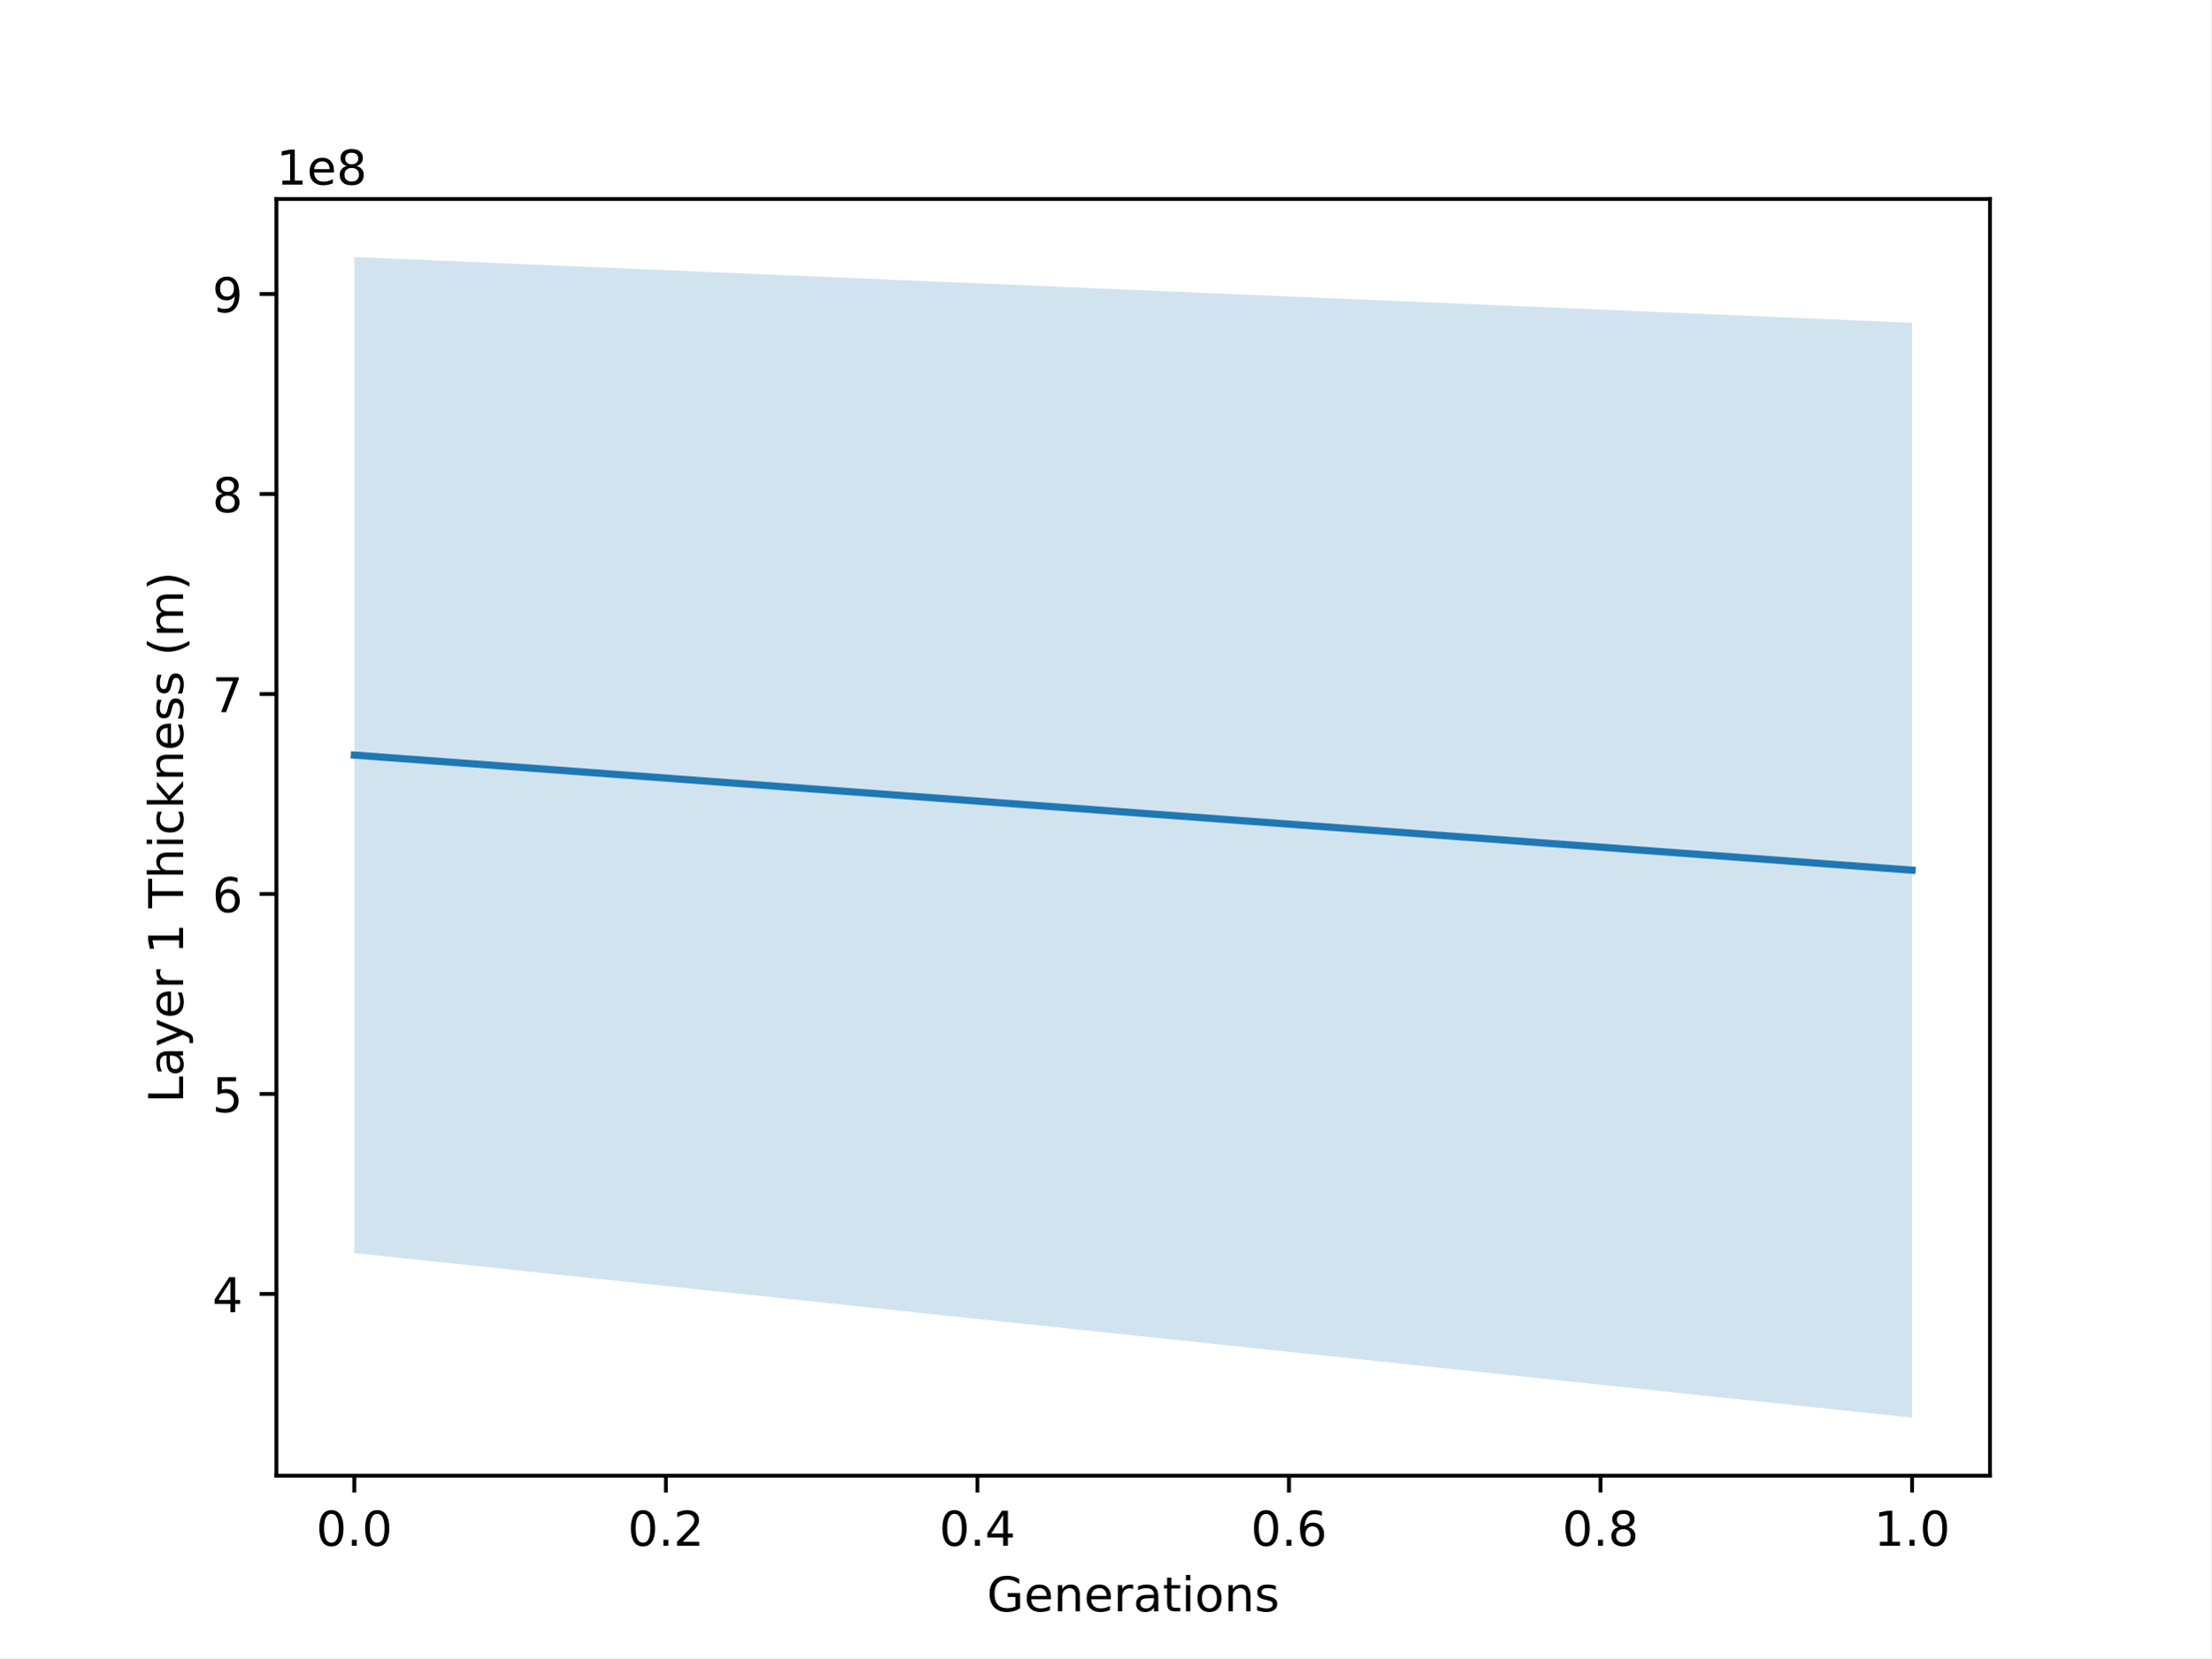
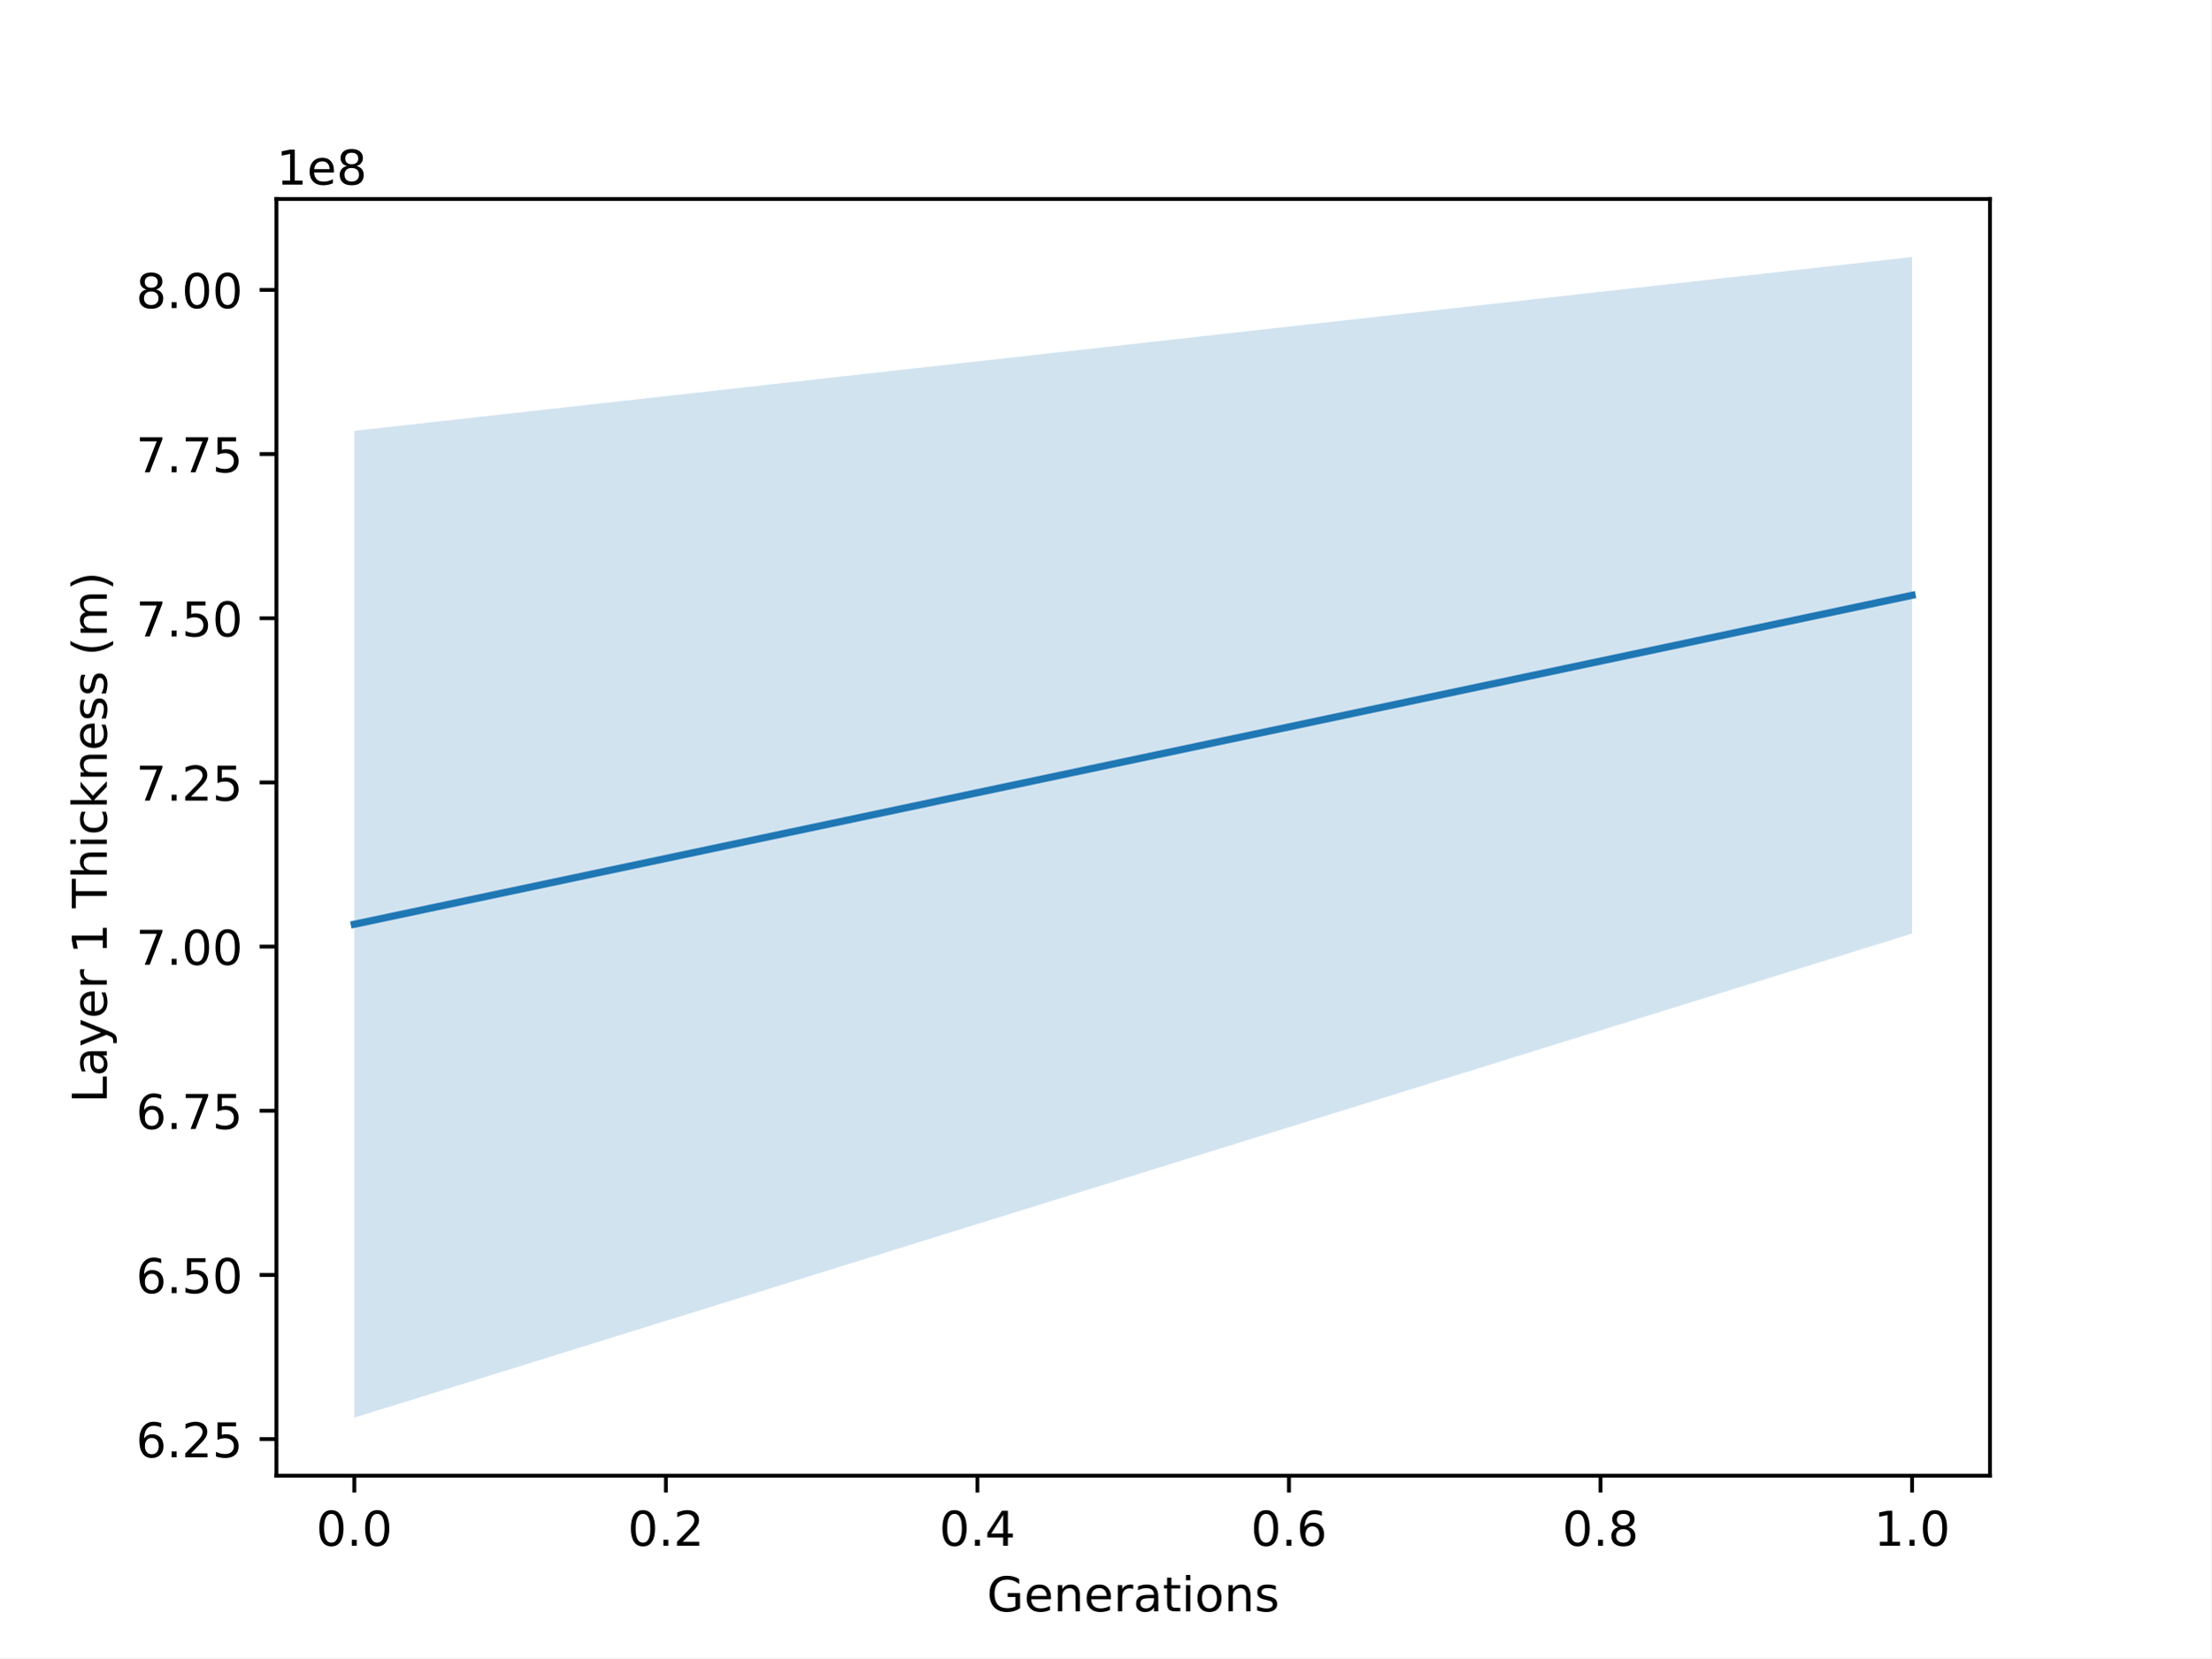
<svg xmlns="http://www.w3.org/2000/svg" xmlns:xlink="http://www.w3.org/1999/xlink" width="460.8pt" height="345.6pt" viewBox="0 0 460.8 345.6" version="1.1">
  <defs>
    <style type="text/css">*{stroke-linejoin: round; stroke-linecap: butt}</style>
  </defs>
  <g id="figure_1">
    <g id="patch_1">
      <path d="M 0 345.6  L 460.8 345.6  L 460.8 0  L 0 0  z " style="fill: #ffffff" />
    </g>
    <g id="axes_1">
      <g id="patch_2">
        <path d="M 57.6 307.584  L 414.72 307.584  L 414.72 41.472  L 57.6 41.472  z " style="fill: #ffffff" />
      </g>
      <g id="PolyCollection_1">
-         <path d="M 73.833 53.568  L 73.833 261.193  L 398.487 295.488  L 398.487 67.266  L 398.487 67.266  L 73.833 53.568  z " clip-path="url(#p2f08249cac)" style="fill: #1f77b4; fill-opacity: 0.2" />
+         <path d="M 73.833 89.798  L 73.833 295.488  L 398.487 194.583  L 398.487 53.568  L 398.487 53.568  L 73.833 89.798  z " clip-path="url(#p760f241915)" style="fill: #1f77b4; fill-opacity: 0.2" />
      </g>
      <g id="matplotlib.axis_1">
        <g id="xtick_1">
          <g id="line2d_1">
            <defs>
-               <path id="m47bfdc875f" d="M 0 0  L 0 3.5  " style="stroke: #000000; stroke-width: 0.8" />
+               <path id="m288aa5f71c" d="M 0 0  L 0 3.5  " style="stroke: #000000; stroke-width: 0.8" />
            </defs>
            <g>
-               <use xlink:href="#m47bfdc875f" x="73.833" y="307.584" style="stroke: #000000; stroke-width: 0.8" />
+               <use xlink:href="#m288aa5f71c" x="73.833" y="307.584" style="stroke: #000000; stroke-width: 0.8" />
            </g>
          </g>
          <g id="text_1">
            <g transform="translate(65.88116 322.1824)scale(0.1 -0.1)">
              <defs>
                <path id="DejaVuSans-30" d="M 2034 4250  Q 1547 4250 1301 3770  Q 1056 3291 1056 2328  Q 1056 1369 1301 889  Q 1547 409 2034 409  Q 2525 409 2770 889  Q 3016 1369 3016 2328  Q 3016 3291 2770 3770  Q 2525 4250 2034 4250  z M 2034 4750  Q 2819 4750 3233 4129  Q 3647 3509 3647 2328  Q 3647 1150 3233 529  Q 2819 -91 2034 -91  Q 1250 -91 836 529  Q 422 1150 422 2328  Q 422 3509 836 4129  Q 1250 4750 2034 4750  z " transform="scale(0.015625)" />
                <path id="DejaVuSans-2e" d="M 684 794  L 1344 794  L 1344 0  L 684 0  L 684 794  z " transform="scale(0.015625)" />
              </defs>
              <use xlink:href="#DejaVuSans-30" />
              <use xlink:href="#DejaVuSans-2e" x="63.623" />
              <use xlink:href="#DejaVuSans-30" x="95.41" />
            </g>
          </g>
        </g>
        <g id="xtick_2">
          <g id="line2d_2">
            <g>
-               <use xlink:href="#m47bfdc875f" x="138.764" y="307.584" style="stroke: #000000; stroke-width: 0.8" />
+               <use xlink:href="#m288aa5f71c" x="138.764" y="307.584" style="stroke: #000000; stroke-width: 0.8" />
            </g>
          </g>
          <g id="text_2">
            <g transform="translate(130.8121 322.1824)scale(0.1 -0.1)">
              <defs>
                <path id="DejaVuSans-32" d="M 1228 531  L 3431 531  L 3431 0  L 469 0  L 469 531  Q 828 903 1448 1529  Q 2069 2156 2228 2338  Q 2531 2678 2651 2914  Q 2772 3150 2772 3378  Q 2772 3750 2511 3984  Q 2250 4219 1831 4219  Q 1534 4219 1204 4116  Q 875 4013 500 3803  L 500 4441  Q 881 4594 1212 4672  Q 1544 4750 1819 4750  Q 2544 4750 2975 4387  Q 3406 4025 3406 3419  Q 3406 3131 3298 2873  Q 3191 2616 2906 2266  Q 2828 2175 2409 1742  Q 1991 1309 1228 531  z " transform="scale(0.015625)" />
              </defs>
              <use xlink:href="#DejaVuSans-30" />
              <use xlink:href="#DejaVuSans-2e" x="63.623" />
              <use xlink:href="#DejaVuSans-32" x="95.41" />
            </g>
          </g>
        </g>
        <g id="xtick_3">
          <g id="line2d_3">
            <g>
-               <use xlink:href="#m47bfdc875f" x="203.695" y="307.584" style="stroke: #000000; stroke-width: 0.8" />
+               <use xlink:href="#m288aa5f71c" x="203.695" y="307.584" style="stroke: #000000; stroke-width: 0.8" />
            </g>
          </g>
          <g id="text_3">
            <g transform="translate(195.743 322.1824)scale(0.1 -0.1)">
              <defs>
                <path id="DejaVuSans-34" d="M 2419 4116  L 825 1625  L 2419 1625  L 2419 4116  z M 2253 4666  L 3047 4666  L 3047 1625  L 3713 1625  L 3713 1100  L 3047 1100  L 3047 0  L 2419 0  L 2419 1100  L 313 1100  L 313 1709  L 2253 4666  z " transform="scale(0.015625)" />
              </defs>
              <use xlink:href="#DejaVuSans-30" />
              <use xlink:href="#DejaVuSans-2e" x="63.623" />
              <use xlink:href="#DejaVuSans-34" x="95.41" />
            </g>
          </g>
        </g>
        <g id="xtick_4">
          <g id="line2d_4">
            <g>
-               <use xlink:href="#m47bfdc875f" x="268.625" y="307.584" style="stroke: #000000; stroke-width: 0.8" />
+               <use xlink:href="#m288aa5f71c" x="268.625" y="307.584" style="stroke: #000000; stroke-width: 0.8" />
            </g>
          </g>
          <g id="text_4">
            <g transform="translate(260.6739 322.1824)scale(0.1 -0.1)">
              <defs>
                <path id="DejaVuSans-36" d="M 2113 2584  Q 1688 2584 1439 2293  Q 1191 2003 1191 1497  Q 1191 994 1439 701  Q 1688 409 2113 409  Q 2538 409 2786 701  Q 3034 994 3034 1497  Q 3034 2003 2786 2293  Q 2538 2584 2113 2584  z M 3366 4563  L 3366 3988  Q 3128 4100 2886 4159  Q 2644 4219 2406 4219  Q 1781 4219 1451 3797  Q 1122 3375 1075 2522  Q 1259 2794 1537 2939  Q 1816 3084 2150 3084  Q 2853 3084 3261 2657  Q 3669 2231 3669 1497  Q 3669 778 3244 343  Q 2819 -91 2113 -91  Q 1303 -91 875 529  Q 447 1150 447 2328  Q 447 3434 972 4092  Q 1497 4750 2381 4750  Q 2619 4750 2861 4703  Q 3103 4656 3366 4563  z " transform="scale(0.015625)" />
              </defs>
              <use xlink:href="#DejaVuSans-30" />
              <use xlink:href="#DejaVuSans-2e" x="63.623" />
              <use xlink:href="#DejaVuSans-36" x="95.41" />
            </g>
          </g>
        </g>
        <g id="xtick_5">
          <g id="line2d_5">
            <g>
-               <use xlink:href="#m47bfdc875f" x="333.556" y="307.584" style="stroke: #000000; stroke-width: 0.8" />
+               <use xlink:href="#m288aa5f71c" x="333.556" y="307.584" style="stroke: #000000; stroke-width: 0.8" />
            </g>
          </g>
          <g id="text_5">
            <g transform="translate(325.6048 322.1824)scale(0.1 -0.1)">
              <defs>
                <path id="DejaVuSans-38" d="M 2034 2216  Q 1584 2216 1326 1975  Q 1069 1734 1069 1313  Q 1069 891 1326 650  Q 1584 409 2034 409  Q 2484 409 2743 651  Q 3003 894 3003 1313  Q 3003 1734 2745 1975  Q 2488 2216 2034 2216  z M 1403 2484  Q 997 2584 770 2862  Q 544 3141 544 3541  Q 544 4100 942 4425  Q 1341 4750 2034 4750  Q 2731 4750 3128 4425  Q 3525 4100 3525 3541  Q 3525 3141 3298 2862  Q 3072 2584 2669 2484  Q 3125 2378 3379 2068  Q 3634 1759 3634 1313  Q 3634 634 3220 271  Q 2806 -91 2034 -91  Q 1263 -91 848 271  Q 434 634 434 1313  Q 434 1759 690 2068  Q 947 2378 1403 2484  z M 1172 3481  Q 1172 3119 1398 2916  Q 1625 2713 2034 2713  Q 2441 2713 2670 2916  Q 2900 3119 2900 3481  Q 2900 3844 2670 4047  Q 2441 4250 2034 4250  Q 1625 4250 1398 4047  Q 1172 3844 1172 3481  z " transform="scale(0.015625)" />
              </defs>
              <use xlink:href="#DejaVuSans-30" />
              <use xlink:href="#DejaVuSans-2e" x="63.623" />
              <use xlink:href="#DejaVuSans-38" x="95.41" />
            </g>
          </g>
        </g>
        <g id="xtick_6">
          <g id="line2d_6">
            <g>
-               <use xlink:href="#m47bfdc875f" x="398.487" y="307.584" style="stroke: #000000; stroke-width: 0.8" />
+               <use xlink:href="#m288aa5f71c" x="398.487" y="307.584" style="stroke: #000000; stroke-width: 0.8" />
            </g>
          </g>
          <g id="text_6">
            <g transform="translate(390.5357 322.1824)scale(0.1 -0.1)">
              <defs>
                <path id="DejaVuSans-31" d="M 794 531  L 1825 531  L 1825 4091  L 703 3866  L 703 4441  L 1819 4666  L 2450 4666  L 2450 531  L 3481 531  L 3481 0  L 794 0  L 794 531  z " transform="scale(0.015625)" />
              </defs>
              <use xlink:href="#DejaVuSans-31" />
              <use xlink:href="#DejaVuSans-2e" x="63.623" />
              <use xlink:href="#DejaVuSans-30" x="95.41" />
            </g>
          </g>
        </g>
        <g id="text_7">
          <g transform="translate(205.6623 335.8606)scale(0.1 -0.1)">
            <defs>
              <path id="DejaVuSans-47" d="M 3809 666  L 3809 1919  L 2778 1919  L 2778 2438  L 4434 2438  L 4434 434  Q 4069 175 3628 42  Q 3188 -91 2688 -91  Q 1594 -91 976 548  Q 359 1188 359 2328  Q 359 3472 976 4111  Q 1594 4750 2688 4750  Q 3144 4750 3555 4637  Q 3966 4525 4313 4306  L 4313 3634  Q 3963 3931 3569 4081  Q 3175 4231 2741 4231  Q 1884 4231 1454 3753  Q 1025 3275 1025 2328  Q 1025 1384 1454 906  Q 1884 428 2741 428  Q 3075 428 3337 486  Q 3600 544 3809 666  z " transform="scale(0.015625)" />
              <path id="DejaVuSans-65" d="M 3597 1894  L 3597 1613  L 953 1613  Q 991 1019 1311 708  Q 1631 397 2203 397  Q 2534 397 2845 478  Q 3156 559 3463 722  L 3463 178  Q 3153 47 2828 -22  Q 2503 -91 2169 -91  Q 1331 -91 842 396  Q 353 884 353 1716  Q 353 2575 817 3079  Q 1281 3584 2069 3584  Q 2775 3584 3186 3129  Q 3597 2675 3597 1894  z M 3022 2063  Q 3016 2534 2758 2815  Q 2500 3097 2075 3097  Q 1594 3097 1305 2825  Q 1016 2553 972 2059  L 3022 2063  z " transform="scale(0.015625)" />
              <path id="DejaVuSans-6e" d="M 3513 2113  L 3513 0  L 2938 0  L 2938 2094  Q 2938 2591 2744 2837  Q 2550 3084 2163 3084  Q 1697 3084 1428 2787  Q 1159 2491 1159 1978  L 1159 0  L 581 0  L 581 3500  L 1159 3500  L 1159 2956  Q 1366 3272 1645 3428  Q 1925 3584 2291 3584  Q 2894 3584 3203 3211  Q 3513 2838 3513 2113  z " transform="scale(0.015625)" />
              <path id="DejaVuSans-72" d="M 2631 2963  Q 2534 3019 2420 3045  Q 2306 3072 2169 3072  Q 1681 3072 1420 2755  Q 1159 2438 1159 1844  L 1159 0  L 581 0  L 581 3500  L 1159 3500  L 1159 2956  Q 1341 3275 1631 3429  Q 1922 3584 2338 3584  Q 2397 3584 2469 3576  Q 2541 3569 2628 3553  L 2631 2963  z " transform="scale(0.015625)" />
              <path id="DejaVuSans-61" d="M 2194 1759  Q 1497 1759 1228 1600  Q 959 1441 959 1056  Q 959 750 1161 570  Q 1363 391 1709 391  Q 2188 391 2477 730  Q 2766 1069 2766 1631  L 2766 1759  L 2194 1759  z M 3341 1997  L 3341 0  L 2766 0  L 2766 531  Q 2569 213 2275 61  Q 1981 -91 1556 -91  Q 1019 -91 701 211  Q 384 513 384 1019  Q 384 1609 779 1909  Q 1175 2209 1959 2209  L 2766 2209  L 2766 2266  Q 2766 2663 2505 2880  Q 2244 3097 1772 3097  Q 1472 3097 1187 3025  Q 903 2953 641 2809  L 641 3341  Q 956 3463 1253 3523  Q 1550 3584 1831 3584  Q 2591 3584 2966 3190  Q 3341 2797 3341 1997  z " transform="scale(0.015625)" />
              <path id="DejaVuSans-74" d="M 1172 4494  L 1172 3500  L 2356 3500  L 2356 3053  L 1172 3053  L 1172 1153  Q 1172 725 1289 603  Q 1406 481 1766 481  L 2356 481  L 2356 0  L 1766 0  Q 1100 0 847 248  Q 594 497 594 1153  L 594 3053  L 172 3053  L 172 3500  L 594 3500  L 594 4494  L 1172 4494  z " transform="scale(0.015625)" />
              <path id="DejaVuSans-69" d="M 603 3500  L 1178 3500  L 1178 0  L 603 0  L 603 3500  z M 603 4863  L 1178 4863  L 1178 4134  L 603 4134  L 603 4863  z " transform="scale(0.015625)" />
              <path id="DejaVuSans-6f" d="M 1959 3097  Q 1497 3097 1228 2736  Q 959 2375 959 1747  Q 959 1119 1226 758  Q 1494 397 1959 397  Q 2419 397 2687 759  Q 2956 1122 2956 1747  Q 2956 2369 2687 2733  Q 2419 3097 1959 3097  z M 1959 3584  Q 2709 3584 3137 3096  Q 3566 2609 3566 1747  Q 3566 888 3137 398  Q 2709 -91 1959 -91  Q 1206 -91 779 398  Q 353 888 353 1747  Q 353 2609 779 3096  Q 1206 3584 1959 3584  z " transform="scale(0.015625)" />
              <path id="DejaVuSans-73" d="M 2834 3397  L 2834 2853  Q 2591 2978 2328 3040  Q 2066 3103 1784 3103  Q 1356 3103 1142 2972  Q 928 2841 928 2578  Q 928 2378 1081 2264  Q 1234 2150 1697 2047  L 1894 2003  Q 2506 1872 2764 1633  Q 3022 1394 3022 966  Q 3022 478 2636 193  Q 2250 -91 1575 -91  Q 1294 -91 989 -36  Q 684 19 347 128  L 347 722  Q 666 556 975 473  Q 1284 391 1588 391  Q 1994 391 2212 530  Q 2431 669 2431 922  Q 2431 1156 2273 1281  Q 2116 1406 1581 1522  L 1381 1569  Q 847 1681 609 1914  Q 372 2147 372 2553  Q 372 3047 722 3315  Q 1072 3584 1716 3584  Q 2034 3584 2315 3537  Q 2597 3491 2834 3397  z " transform="scale(0.015625)" />
            </defs>
            <use xlink:href="#DejaVuSans-47" />
            <use xlink:href="#DejaVuSans-65" x="77.49" />
            <use xlink:href="#DejaVuSans-6e" x="139.014" />
            <use xlink:href="#DejaVuSans-65" x="202.393" />
            <use xlink:href="#DejaVuSans-72" x="263.916" />
            <use xlink:href="#DejaVuSans-61" x="305.029" />
            <use xlink:href="#DejaVuSans-74" x="366.309" />
            <use xlink:href="#DejaVuSans-69" x="405.518" />
            <use xlink:href="#DejaVuSans-6f" x="433.301" />
            <use xlink:href="#DejaVuSans-6e" x="494.482" />
            <use xlink:href="#DejaVuSans-73" x="557.861" />
          </g>
        </g>
      </g>
      <g id="matplotlib.axis_2">
        <g id="ytick_1">
          <g id="line2d_7">
            <defs>
-               <path id="m6e66c0f51e" d="M 0 0  L -3.5 0  " style="stroke: #000000; stroke-width: 0.8" />
+               <path id="m036aba5116" d="M 0 0  L -3.5 0  " style="stroke: #000000; stroke-width: 0.8" />
            </defs>
            <g>
-               <use xlink:href="#m6e66c0f51e" x="57.6" y="269.704" style="stroke: #000000; stroke-width: 0.8" />
+               <use xlink:href="#m036aba5116" x="57.6" y="299.961" style="stroke: #000000; stroke-width: 0.8" />
            </g>
          </g>
          <g id="text_8">
-             <g transform="translate(44.2375 273.5031)scale(0.1 -0.1)">
-               <use xlink:href="#DejaVuSans-34" />
+             <g transform="translate(28.33438 303.7601)scale(0.1 -0.1)">
+               <defs>
+                 <path id="DejaVuSans-35" d="M 691 4666  L 3169 4666  L 3169 4134  L 1269 4134  L 1269 2991  Q 1406 3038 1543 3061  Q 1681 3084 1819 3084  Q 2600 3084 3056 2656  Q 3513 2228 3513 1497  Q 3513 744 3044 326  Q 2575 -91 1722 -91  Q 1428 -91 1123 -41  Q 819 9 494 109  L 494 744  Q 775 591 1075 516  Q 1375 441 1709 441  Q 2250 441 2565 725  Q 2881 1009 2881 1497  Q 2881 1984 2565 2268  Q 2250 2553 1709 2553  Q 1456 2553 1204 2497  Q 953 2441 691 2322  L 691 4666  z " transform="scale(0.015625)" />
+               </defs>
+               <use xlink:href="#DejaVuSans-36" />
+               <use xlink:href="#DejaVuSans-2e" x="63.623" />
+               <use xlink:href="#DejaVuSans-32" x="95.41" />
+               <use xlink:href="#DejaVuSans-35" x="159.033" />
            </g>
          </g>
        </g>
        <g id="ytick_2">
          <g id="line2d_8">
            <g>
-               <use xlink:href="#m6e66c0f51e" x="57.6" y="228.017" style="stroke: #000000; stroke-width: 0.8" />
+               <use xlink:href="#m036aba5116" x="57.6" y="265.74" style="stroke: #000000; stroke-width: 0.8" />
            </g>
          </g>
          <g id="text_9">
-             <g transform="translate(44.2375 231.8165)scale(0.1 -0.1)">
-               <defs>
-                 <path id="DejaVuSans-35" d="M 691 4666  L 3169 4666  L 3169 4134  L 1269 4134  L 1269 2991  Q 1406 3038 1543 3061  Q 1681 3084 1819 3084  Q 2600 3084 3056 2656  Q 3513 2228 3513 1497  Q 3513 744 3044 326  Q 2575 -91 1722 -91  Q 1428 -91 1123 -41  Q 819 9 494 109  L 494 744  Q 775 591 1075 516  Q 1375 441 1709 441  Q 2250 441 2565 725  Q 2881 1009 2881 1497  Q 2881 1984 2565 2268  Q 2250 2553 1709 2553  Q 1456 2553 1204 2497  Q 953 2441 691 2322  L 691 4666  z " transform="scale(0.015625)" />
-               </defs>
-               <use xlink:href="#DejaVuSans-35" />
+             <g transform="translate(28.33438 269.5389)scale(0.1 -0.1)">
+               <use xlink:href="#DejaVuSans-36" />
+               <use xlink:href="#DejaVuSans-2e" x="63.623" />
+               <use xlink:href="#DejaVuSans-35" x="95.41" />
+               <use xlink:href="#DejaVuSans-30" x="159.033" />
            </g>
          </g>
        </g>
        <g id="ytick_3">
          <g id="line2d_9">
            <g>
-               <use xlink:href="#m6e66c0f51e" x="57.6" y="186.331" style="stroke: #000000; stroke-width: 0.8" />
+               <use xlink:href="#m036aba5116" x="57.6" y="231.518" style="stroke: #000000; stroke-width: 0.8" />
            </g>
          </g>
          <g id="text_10">
-             <g transform="translate(44.2375 190.1299)scale(0.1 -0.1)">
+             <g transform="translate(28.33438 235.3176)scale(0.1 -0.1)">
+               <defs>
+                 <path id="DejaVuSans-37" d="M 525 4666  L 3525 4666  L 3525 4397  L 1831 0  L 1172 0  L 2766 4134  L 525 4134  L 525 4666  z " transform="scale(0.015625)" />
+               </defs>
              <use xlink:href="#DejaVuSans-36" />
+               <use xlink:href="#DejaVuSans-2e" x="63.623" />
+               <use xlink:href="#DejaVuSans-37" x="95.41" />
+               <use xlink:href="#DejaVuSans-35" x="159.033" />
            </g>
          </g>
        </g>
        <g id="ytick_4">
          <g id="line2d_10">
            <g>
-               <use xlink:href="#m6e66c0f51e" x="57.6" y="144.644" style="stroke: #000000; stroke-width: 0.8" />
+               <use xlink:href="#m036aba5116" x="57.6" y="197.297" style="stroke: #000000; stroke-width: 0.8" />
            </g>
          </g>
          <g id="text_11">
-             <g transform="translate(44.2375 148.4433)scale(0.1 -0.1)">
-               <defs>
-                 <path id="DejaVuSans-37" d="M 525 4666  L 3525 4666  L 3525 4397  L 1831 0  L 1172 0  L 2766 4134  L 525 4134  L 525 4666  z " transform="scale(0.015625)" />
-               </defs>
+             <g transform="translate(28.33438 201.0964)scale(0.1 -0.1)">
              <use xlink:href="#DejaVuSans-37" />
+               <use xlink:href="#DejaVuSans-2e" x="63.623" />
+               <use xlink:href="#DejaVuSans-30" x="95.41" />
+               <use xlink:href="#DejaVuSans-30" x="159.033" />
            </g>
          </g>
        </g>
        <g id="ytick_5">
          <g id="line2d_11">
            <g>
-               <use xlink:href="#m6e66c0f51e" x="57.6" y="102.958" style="stroke: #000000; stroke-width: 0.8" />
+               <use xlink:href="#m036aba5116" x="57.6" y="163.076" style="stroke: #000000; stroke-width: 0.8" />
            </g>
          </g>
          <g id="text_12">
-             <g transform="translate(44.2375 106.7568)scale(0.1 -0.1)">
-               <use xlink:href="#DejaVuSans-38" />
+             <g transform="translate(28.33438 166.8752)scale(0.1 -0.1)">
+               <use xlink:href="#DejaVuSans-37" />
+               <use xlink:href="#DejaVuSans-2e" x="63.623" />
+               <use xlink:href="#DejaVuSans-32" x="95.41" />
+               <use xlink:href="#DejaVuSans-35" x="159.033" />
            </g>
          </g>
        </g>
        <g id="ytick_6">
          <g id="line2d_12">
            <g>
-               <use xlink:href="#m6e66c0f51e" x="57.6" y="61.271" style="stroke: #000000; stroke-width: 0.8" />
+               <use xlink:href="#m036aba5116" x="57.6" y="128.855" style="stroke: #000000; stroke-width: 0.8" />
            </g>
          </g>
          <g id="text_13">
-             <g transform="translate(44.2375 65.07018)scale(0.1 -0.1)">
-               <defs>
-                 <path id="DejaVuSans-39" d="M 703 97  L 703 672  Q 941 559 1184 500  Q 1428 441 1663 441  Q 2288 441 2617 861  Q 2947 1281 2994 2138  Q 2813 1869 2534 1725  Q 2256 1581 1919 1581  Q 1219 1581 811 2004  Q 403 2428 403 3163  Q 403 3881 828 4315  Q 1253 4750 1959 4750  Q 2769 4750 3195 4129  Q 3622 3509 3622 2328  Q 3622 1225 3098 567  Q 2575 -91 1691 -91  Q 1453 -91 1209 -44  Q 966 3 703 97  z M 1959 2075  Q 2384 2075 2632 2365  Q 2881 2656 2881 3163  Q 2881 3666 2632 3958  Q 2384 4250 1959 4250  Q 1534 4250 1286 3958  Q 1038 3666 1038 3163  Q 1038 2656 1286 2365  Q 1534 2075 1959 2075  z " transform="scale(0.015625)" />
-               </defs>
-               <use xlink:href="#DejaVuSans-39" />
-             </g>
-           </g>
-         </g>
-         <g id="text_14">
-           <g transform="translate(38.15781 229.9007)rotate(-90)scale(0.1 -0.1)">
+             <g transform="translate(28.33438 132.654)scale(0.1 -0.1)">
+               <use xlink:href="#DejaVuSans-37" />
+               <use xlink:href="#DejaVuSans-2e" x="63.623" />
+               <use xlink:href="#DejaVuSans-35" x="95.41" />
+               <use xlink:href="#DejaVuSans-30" x="159.033" />
+             </g>
+           </g>
+         </g>
+         <g id="ytick_7">
+           <g id="line2d_13">
+             <g>
+               <use xlink:href="#m036aba5116" x="57.6" y="94.634" style="stroke: #000000; stroke-width: 0.8" />
+             </g>
+           </g>
+           <g id="text_14">
+             <g transform="translate(28.33438 98.43276)scale(0.1 -0.1)">
+               <use xlink:href="#DejaVuSans-37" />
+               <use xlink:href="#DejaVuSans-2e" x="63.623" />
+               <use xlink:href="#DejaVuSans-37" x="95.41" />
+               <use xlink:href="#DejaVuSans-35" x="159.033" />
+             </g>
+           </g>
+         </g>
+         <g id="ytick_8">
+           <g id="line2d_14">
+             <g>
+               <use xlink:href="#m036aba5116" x="57.6" y="60.412" style="stroke: #000000; stroke-width: 0.8" />
+             </g>
+           </g>
+           <g id="text_15">
+             <g transform="translate(28.33438 64.21154)scale(0.1 -0.1)">
+               <use xlink:href="#DejaVuSans-38" />
+               <use xlink:href="#DejaVuSans-2e" x="63.623" />
+               <use xlink:href="#DejaVuSans-30" x="95.41" />
+               <use xlink:href="#DejaVuSans-30" x="159.033" />
+             </g>
+           </g>
+         </g>
+         <g id="text_16">
+           <g transform="translate(22.25469 229.9007)rotate(-90)scale(0.1 -0.1)">
            <defs>
              <path id="DejaVuSans-4c" d="M 628 4666  L 1259 4666  L 1259 531  L 3531 531  L 3531 0  L 628 0  L 628 4666  z " transform="scale(0.015625)" />
              <path id="DejaVuSans-79" d="M 2059 -325  Q 1816 -950 1584 -1140  Q 1353 -1331 966 -1331  L 506 -1331  L 506 -850  L 844 -850  Q 1081 -850 1212 -737  Q 1344 -625 1503 -206  L 1606 56  L 191 3500  L 800 3500  L 1894 763  L 2988 3500  L 3597 3500  L 2059 -325  z " transform="scale(0.015625)" />
              <path id="DejaVuSans-20" transform="scale(0.015625)" />
              <path id="DejaVuSans-54" d="M -19 4666  L 3928 4666  L 3928 4134  L 2272 4134  L 2272 0  L 1638 0  L 1638 4134  L -19 4134  L -19 4666  z " transform="scale(0.015625)" />
              <path id="DejaVuSans-68" d="M 3513 2113  L 3513 0  L 2938 0  L 2938 2094  Q 2938 2591 2744 2837  Q 2550 3084 2163 3084  Q 1697 3084 1428 2787  Q 1159 2491 1159 1978  L 1159 0  L 581 0  L 581 4863  L 1159 4863  L 1159 2956  Q 1366 3272 1645 3428  Q 1925 3584 2291 3584  Q 2894 3584 3203 3211  Q 3513 2838 3513 2113  z " transform="scale(0.015625)" />
              <path id="DejaVuSans-63" d="M 3122 3366  L 3122 2828  Q 2878 2963 2633 3030  Q 2388 3097 2138 3097  Q 1578 3097 1268 2742  Q 959 2388 959 1747  Q 959 1106 1268 751  Q 1578 397 2138 397  Q 2388 397 2633 464  Q 2878 531 3122 666  L 3122 134  Q 2881 22 2623 -34  Q 2366 -91 2075 -91  Q 1284 -91 818 406  Q 353 903 353 1747  Q 353 2603 823 3093  Q 1294 3584 2113 3584  Q 2378 3584 2631 3529  Q 2884 3475 3122 3366  z " transform="scale(0.015625)" />
              <path id="DejaVuSans-6b" d="M 581 4863  L 1159 4863  L 1159 1991  L 2875 3500  L 3609 3500  L 1753 1863  L 3688 0  L 2938 0  L 1159 1709  L 1159 0  L 581 0  L 581 4863  z " transform="scale(0.015625)" />
              <path id="DejaVuSans-28" d="M 1984 4856  Q 1566 4138 1362 3434  Q 1159 2731 1159 2009  Q 1159 1288 1364 580  Q 1569 -128 1984 -844  L 1484 -844  Q 1016 -109 783 600  Q 550 1309 550 2009  Q 550 2706 781 3412  Q 1013 4119 1484 4856  L 1984 4856  z " transform="scale(0.015625)" />
              <path id="DejaVuSans-6d" d="M 3328 2828  Q 3544 3216 3844 3400  Q 4144 3584 4550 3584  Q 5097 3584 5394 3201  Q 5691 2819 5691 2113  L 5691 0  L 5113 0  L 5113 2094  Q 5113 2597 4934 2840  Q 4756 3084 4391 3084  Q 3944 3084 3684 2787  Q 3425 2491 3425 1978  L 3425 0  L 2847 0  L 2847 2094  Q 2847 2600 2669 2842  Q 2491 3084 2119 3084  Q 1678 3084 1418 2786  Q 1159 2488 1159 1978  L 1159 0  L 581 0  L 581 3500  L 1159 3500  L 1159 2956  Q 1356 3278 1631 3431  Q 1906 3584 2284 3584  Q 2666 3584 2933 3390  Q 3200 3197 3328 2828  z " transform="scale(0.015625)" />
              <path id="DejaVuSans-29" d="M 513 4856  L 1013 4856  Q 1481 4119 1714 3412  Q 1947 2706 1947 2009  Q 1947 1309 1714 600  Q 1481 -109 1013 -844  L 513 -844  Q 928 -128 1133 580  Q 1338 1288 1338 2009  Q 1338 2731 1133 3434  Q 928 4138 513 4856  z " transform="scale(0.015625)" />
            </defs>
            <use xlink:href="#DejaVuSans-4c" />
            <use xlink:href="#DejaVuSans-61" x="55.713" />
            <use xlink:href="#DejaVuSans-79" x="116.992" />
            <use xlink:href="#DejaVuSans-65" x="176.172" />
            <use xlink:href="#DejaVuSans-72" x="237.695" />
            <use xlink:href="#DejaVuSans-20" x="278.809" />
            <use xlink:href="#DejaVuSans-31" x="310.596" />
            <use xlink:href="#DejaVuSans-20" x="374.219" />
            <use xlink:href="#DejaVuSans-54" x="406.006" />
            <use xlink:href="#DejaVuSans-68" x="467.09" />
            <use xlink:href="#DejaVuSans-69" x="530.469" />
            <use xlink:href="#DejaVuSans-63" x="558.252" />
            <use xlink:href="#DejaVuSans-6b" x="613.232" />
            <use xlink:href="#DejaVuSans-6e" x="671.143" />
            <use xlink:href="#DejaVuSans-65" x="734.521" />
            <use xlink:href="#DejaVuSans-73" x="796.045" />
            <use xlink:href="#DejaVuSans-73" x="848.145" />
            <use xlink:href="#DejaVuSans-20" x="900.244" />
            <use xlink:href="#DejaVuSans-28" x="932.031" />
            <use xlink:href="#DejaVuSans-6d" x="971.045" />
            <use xlink:href="#DejaVuSans-29" x="1068.457" />
          </g>
        </g>
-         <g id="text_15">
+         <g id="text_17">
          <g transform="translate(57.6 38.472)scale(0.1 -0.1)">
            <use xlink:href="#DejaVuSans-31" />
            <use xlink:href="#DejaVuSans-65" x="63.623" />
            <use xlink:href="#DejaVuSans-38" x="125.146" />
          </g>
        </g>
      </g>
-       <g id="line2d_13">
-         <path d="M 73.833 157.381  L 398.487 181.377  " clip-path="url(#p2f08249cac)" style="fill: none; stroke: #1f77b4; stroke-width: 1.5; stroke-linecap: square" />
+       <g id="line2d_15">
+         <path d="M 73.833 192.643  L 398.487 124.076  " clip-path="url(#p760f241915)" style="fill: none; stroke: #1f77b4; stroke-width: 1.5; stroke-linecap: square" />
      </g>
      <g id="patch_3">
        <path d="M 57.6 307.584  L 57.6 41.472  " style="fill: none; stroke: #000000; stroke-width: 0.8; stroke-linejoin: miter; stroke-linecap: square" />
      </g>
      <g id="patch_4">
        <path d="M 414.72 307.584  L 414.72 41.472  " style="fill: none; stroke: #000000; stroke-width: 0.8; stroke-linejoin: miter; stroke-linecap: square" />
      </g>
      <g id="patch_5">
        <path d="M 57.6 307.584  L 414.72 307.584  " style="fill: none; stroke: #000000; stroke-width: 0.8; stroke-linejoin: miter; stroke-linecap: square" />
      </g>
      <g id="patch_6">
        <path d="M 57.6 41.472  L 414.72 41.472  " style="fill: none; stroke: #000000; stroke-width: 0.8; stroke-linejoin: miter; stroke-linecap: square" />
      </g>
    </g>
  </g>
  <defs>
-     <clipPath id="p2f08249cac">
+     <clipPath id="p760f241915">
      <rect x="57.6" y="41.472" width="357.12" height="266.112" />
    </clipPath>
  </defs>
</svg>
